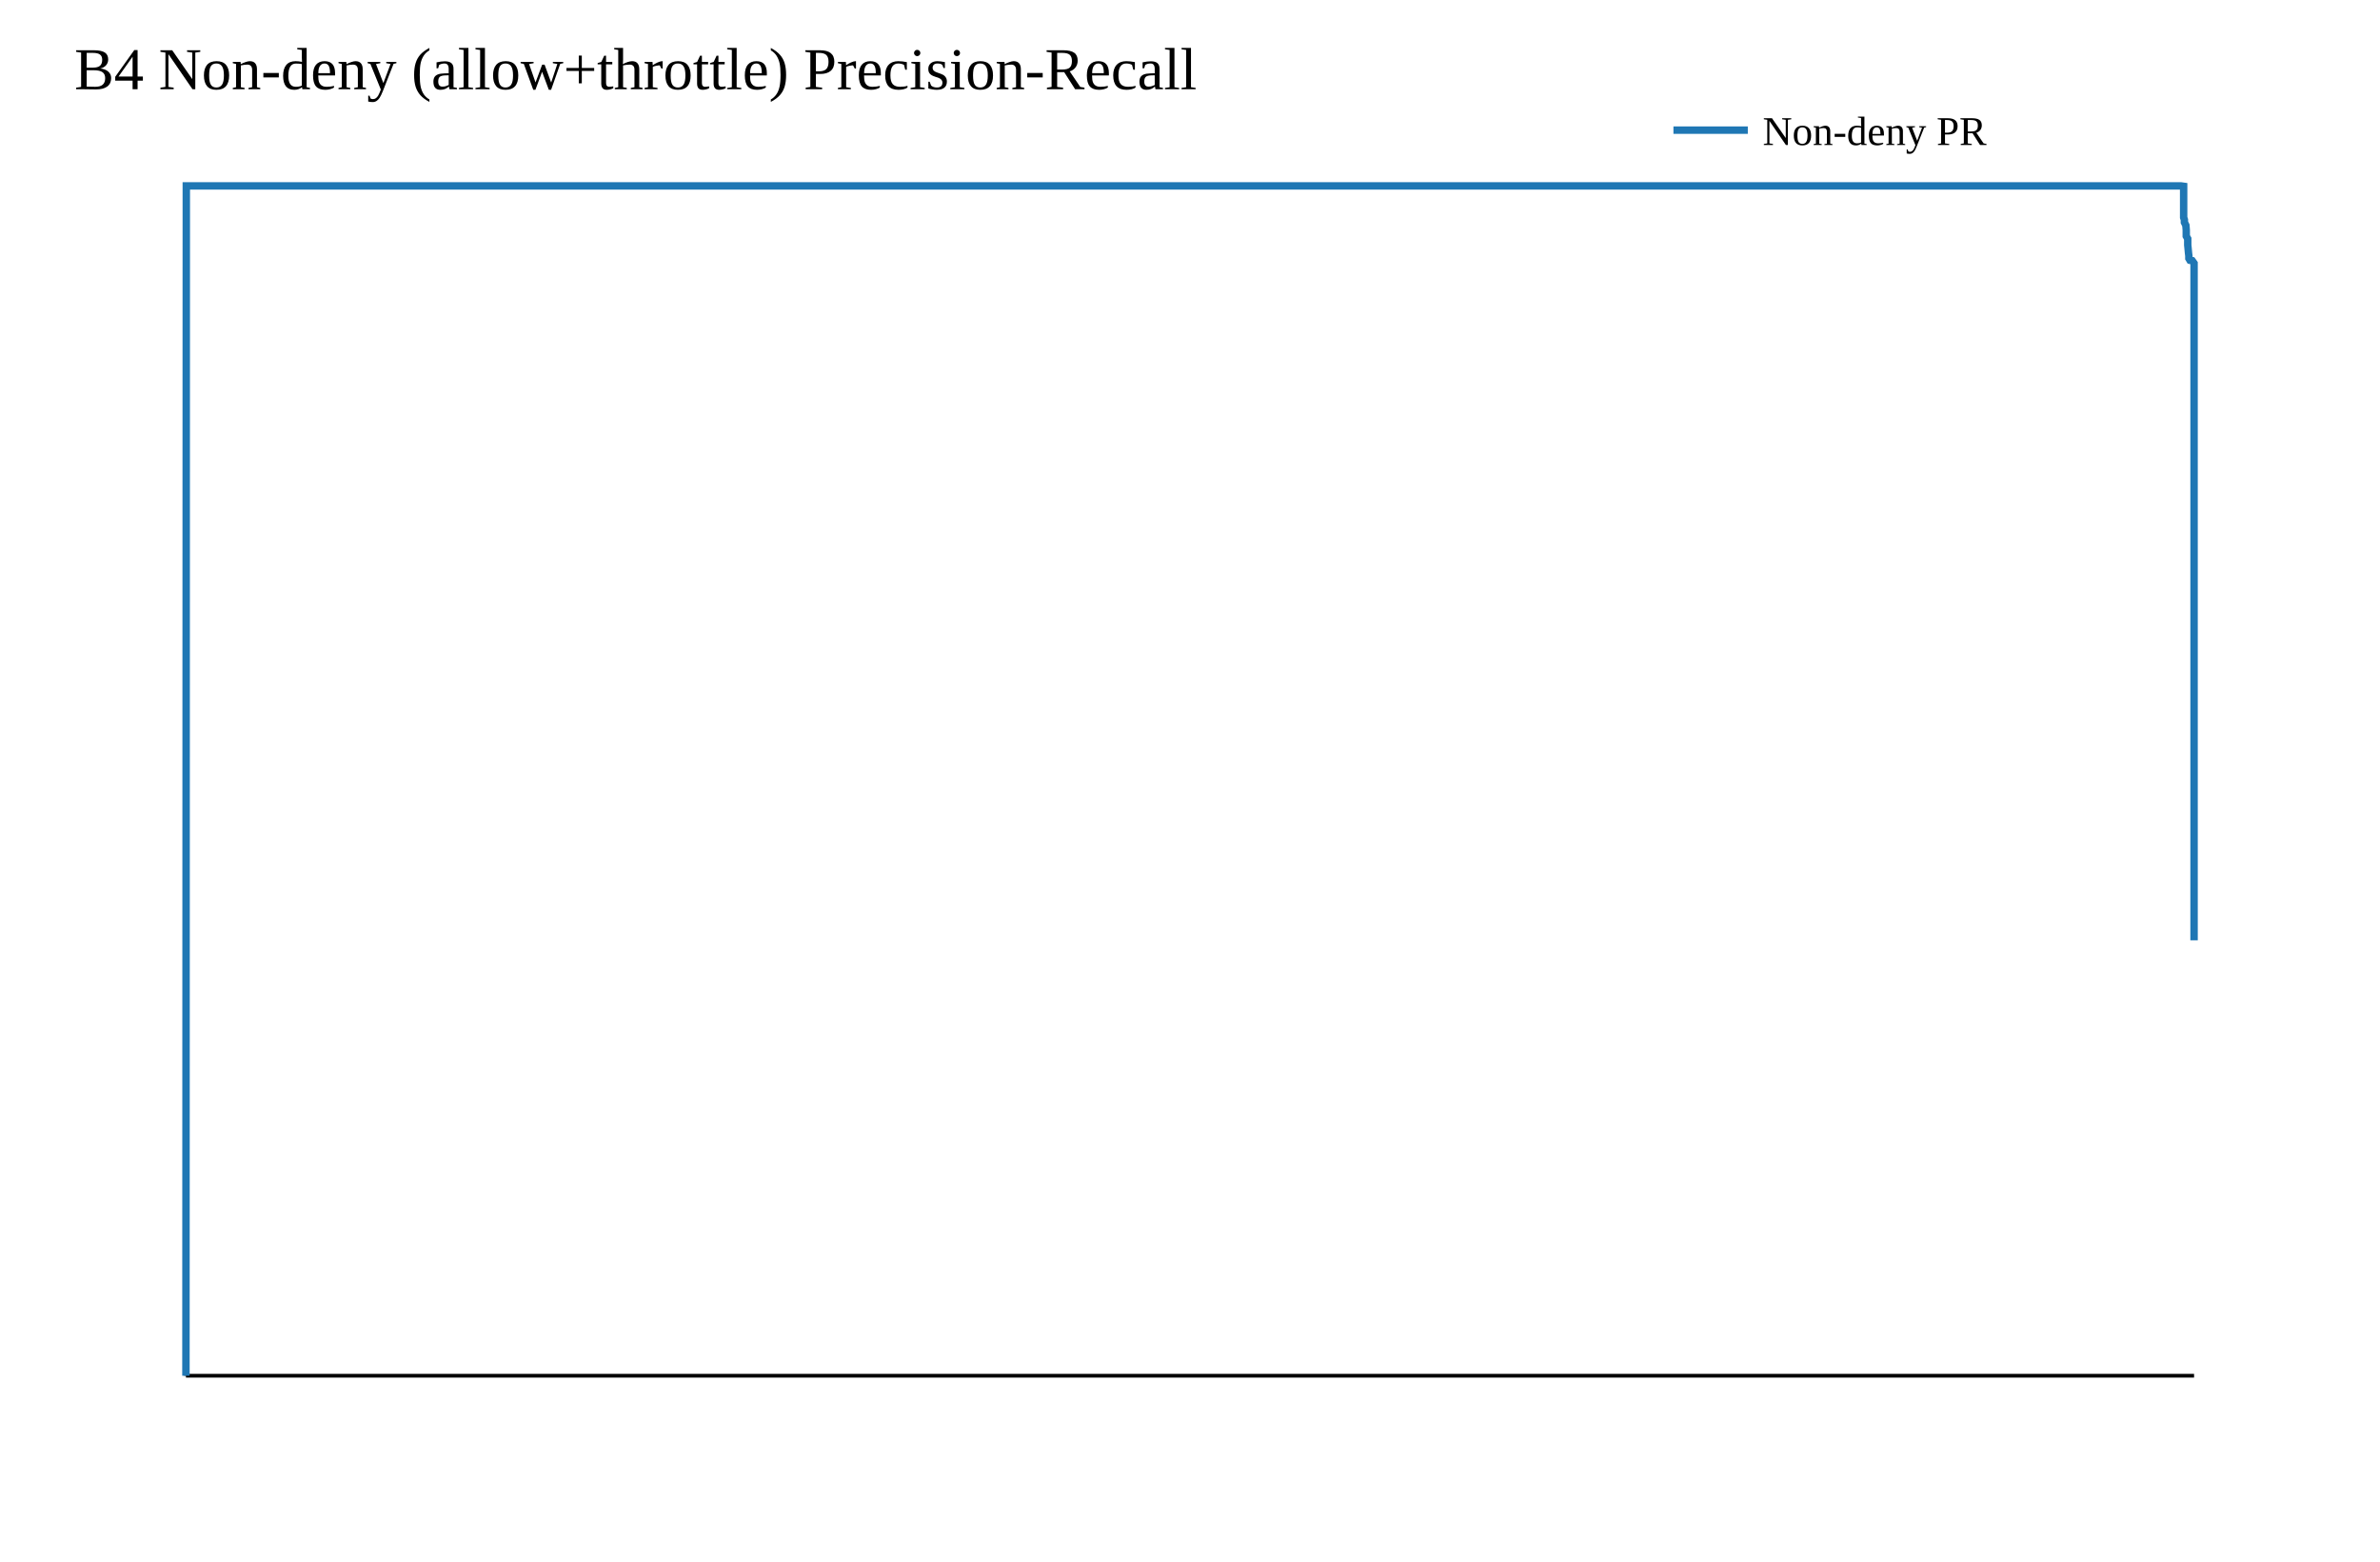
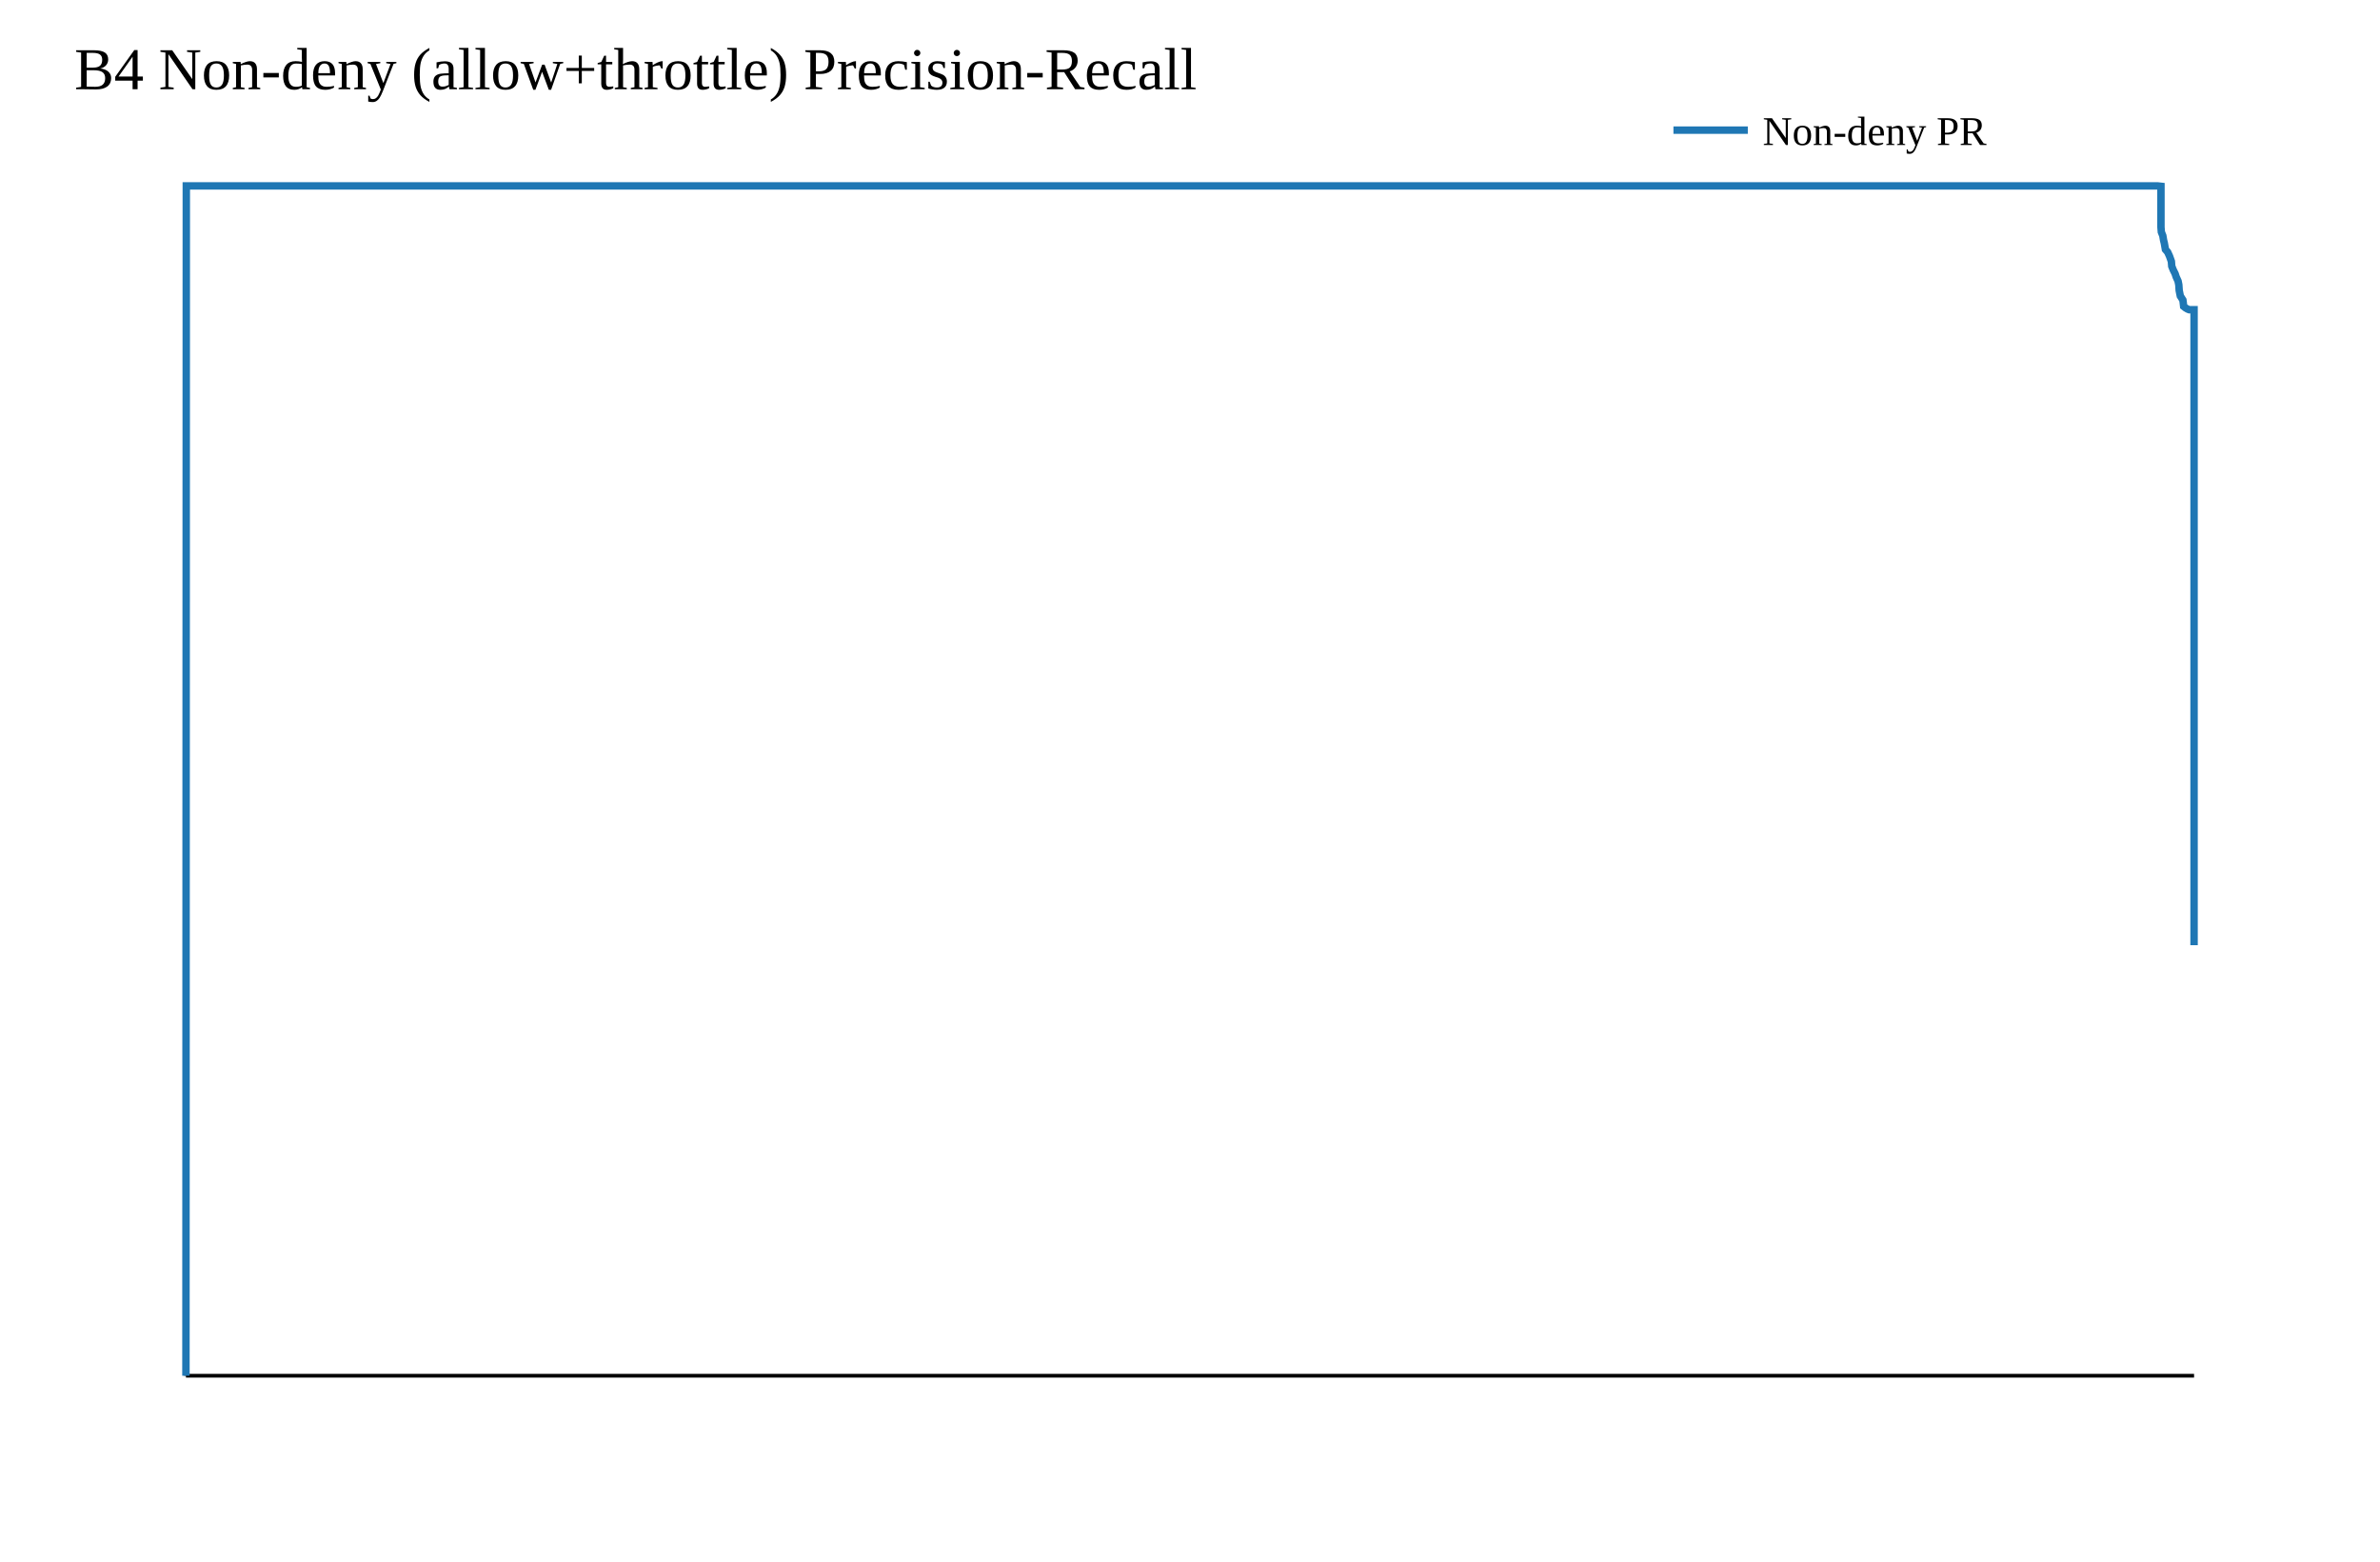
<svg xmlns="http://www.w3.org/2000/svg" width="640" height="420">
  <text x="20" y="24" font-size="16">B4 Non-deny (allow+throttle) Precision-Recall</text>
  <line x1="50" y1="370" x2="590" y2="370" stroke="black" />
  <line x1="50" y1="370" x2="50" y2="50" stroke="black" />
-   <polyline fill="none" stroke="#1f77b4" stroke-width="2" points="50.0,370.0 50.1,50.0 51.0,50.0 52.1,50.0 53.2,50.0 54.1,50.0 54.9,50.0 56.4,50.0 58.4,50.0 62.0,50.0 65.3,50.0 70.1,50.0 74.2,50.0 77.0,50.0 80.0,50.0 83.4,50.0 86.6,50.0 89.2,50.0 92.2,50.0 94.3,50.0 96.7,50.0 99.9,50.0 102.9,50.0 106.5,50.0 109.3,50.0 112.3,50.0 115.5,50.0 118.9,50.0 121.9,50.0 125.2,50.0 128.8,50.0 131.6,50.0 135.0,50.0 138.9,50.0 141.5,50.0 144.6,50.0 150.3,50.0 154.1,50.0 158.6,50.0 160.7,50.0 163.0,50.0 166.2,50.0 169.7,50.0 173.9,50.0 177.4,50.0 181.9,50.0 185.4,50.0 188.6,50.0 192.8,50.0 195.9,50.0 202.3,50.0 206.0,50.0 212.8,50.0 215.1,50.0 217.6,50.0 219.7,50.0 221.9,50.0 224.9,50.0 227.7,50.0 230.5,50.0 233.5,50.0 236.7,50.0 239.9,50.0 243.1,50.0 246.2,50.0 249.8,50.0 253.1,50.0 255.4,50.0 259.3,50.0 264.8,50.0 270.4,50.0 275.8,50.0 281.3,50.0 288.4,50.0 292.9,50.0 299.5,50.0 312.5,50.0 322.3,50.0 329.4,50.0 340.3,50.0 349.3,50.0 363.0,50.0 371.9,50.0 377.9,50.0 383.2,50.0 394.8,50.0 406.0,50.0 412.7,50.0 418.2,50.0 426.5,50.0 437.0,50.0 449.1,50.0 456.8,50.0 466.2,50.0 474.5,50.0 477.2,50.0 479.3,50.0 480.9,50.0 483.0,50.0 485.1,50.0 487.8,50.0 489.3,50.0 491.6,50.0 493.1,50.0 494.9,50.0 497.1,50.0 499.0,50.0 501.8,50.0 504.2,50.0 505.5,50.0 507.1,50.0 508.2,50.0 509.7,50.0 511.9,50.0 513.7,50.0 515.6,50.0 517.9,50.0 519.5,50.0 521.2,50.0 523.8,50.0 526.0,50.0 527.5,50.0 529.5,50.0 532.7,50.0 535.4,50.0 538.5,50.0 541.3,50.0 543.9,50.0 546.5,50.0 550.8,50.0 554.0,50.0 555.3,50.0 558.1,50.0 561.3,50.0 563.6,50.0 566.4,50.0 568.5,50.0 571.3,50.0 573.8,50.0 575.7,50.0 577.2,50.0 579.6,50.0 581.6,50.0 583.6,50.0 584.6,50.0 585.4,50.0 586.5,50.0 587.2,50.1 587.2,50.7 587.2,51.6 587.2,52.7 587.2,53.7 587.2,54.8 587.2,55.7 587.2,56.6 587.2,57.5 587.2,58.5 587.4,59.1 587.4,59.8 587.8,60.6 587.9,61.9 587.9,62.9 587.9,63.5 588.3,64.2 588.3,65.3 588.3,65.9 588.4,66.9 588.5,68.0 588.6,68.8 588.6,69.5 588.9,70.0 589.5,70.1 590.0,70.8 590.0,72.4 590.0,74.2 590.0,77.0 590.0,79.1 590.0,84.8 590.0,93.7 590.0,101.5 590.0,108.7 590.0,117.7 590.0,127.3 590.0,138.3 590.0,148.3 590.0,155.8 590.0,164.7 590.0,170.4 590.0,176.8 590.0,180.6 590.0,184.4 590.0,190.1 590.0,195.6 590.0,201.0 590.0,205.1 590.0,208.1 590.0,211.2 590.0,215.0 590.0,218.4 590.0,221.3 590.0,224.5 590.0,227.5 590.0,230.7 590.0,233.1 590.0,235.4 590.0,237.3 590.0,238.1 590.0,238.4 590.0,238.6 590.0,238.9 590.0,239.2 590.0,239.4 590.0,252.9 590.0,252.9" />
+   <polyline fill="none" stroke="#1f77b4" stroke-width="2" points="50.0,370.0 50.1,50.0 51.0,50.0 52.1,50.0 53.2,50.0 54.0,50.0 54.9,50.0 56.2,50.0 58.3,50.0 61.8,50.0 65.1,50.0 69.9,50.0 74.3,50.0 77.3,50.0 79.9,50.0 83.4,50.0 86.4,50.0 89.4,50.0 91.9,50.0 94.1,50.0 96.4,50.0 99.7,50.0 103.0,50.0 106.2,50.0 109.0,50.0 111.8,50.0 115.5,50.0 118.4,50.0 121.3,50.0 125.0,50.0 128.6,50.0 131.8,50.0 134.5,50.0 138.3,50.0 141.3,50.0 144.0,50.0 149.8,50.0 156.8,50.0 158.6,50.0 161.2,50.0 163.4,50.0 167.6,50.0 171.0,50.0 175.1,50.0 178.8,50.0 183.0,50.0 186.3,50.0 190.5,50.0 193.6,50.0 199.4,50.0 203.7,50.0 209.3,50.0 212.6,50.0 215.2,50.0 217.2,50.0 219.3,50.0 222.2,50.0 224.6,50.0 228.0,50.0 230.8,50.0 234.2,50.0 237.4,50.0 240.3,50.0 243.2,50.0 246.9,50.0 250.5,50.0 252.6,50.0 256.1,50.0 260.6,50.0 267.1,50.0 271.4,50.0 278.3,50.0 285.3,50.0 289.8,50.0 295.7,50.0 307.0,50.0 318.3,50.0 325.4,50.0 334.5,50.0 345.2,50.0 357.9,50.0 367.8,50.0 372.7,50.0 378.6,50.0 388.7,50.0 400.3,50.0 407.0,50.0 413.1,50.0 420.3,50.0 431.3,50.0 442.9,50.0 451.9,50.0 460.7,50.0 469.3,50.0 471.9,50.0 473.6,50.0 475.8,50.0 477.6,50.0 479.4,50.0 482.5,50.0 484.2,50.0 486.3,50.0 487.7,50.0 489.3,50.0 492.0,50.0 493.8,50.0 496.6,50.0 498.9,50.0 500.3,50.0 501.5,50.0 502.8,50.0 504.4,50.0 506.5,50.0 508.3,50.0 509.5,50.0 512.5,50.0 513.9,50.0 515.8,50.0 518.3,50.0 520.4,50.0 522.0,50.0 523.9,50.0 527.0,50.0 529.7,50.0 532.6,50.0 535.4,50.0 538.0,50.0 539.8,50.0 544.2,50.0 548.1,50.0 549.3,50.0 552.0,50.0 555.3,50.0 557.7,50.0 560.5,50.0 562.6,50.0 565.1,50.0 567.7,50.0 569.4,50.0 570.9,50.0 573.4,50.0 575.4,50.0 577.3,50.0 578.4,50.0 579.3,50.0 580.2,50.0 581.1,50.1 581.1,50.6 581.1,51.1 581.1,51.8 581.1,53.0 581.1,54.6 581.1,56.0 581.1,57.4 581.1,58.3 581.1,59.9 581.1,61.1 581.2,62.4 581.6,63.4 581.8,64.6 582.0,65.4 582.3,67.1 582.9,67.8 583.4,68.9 583.9,70.3 584.0,71.6 584.4,72.6 584.9,73.6 585.2,74.5 585.7,75.6 585.9,76.6 586.0,78.1 586.3,79.6 587.0,80.7 587.1,81.5 587.2,82.4 587.7,82.8 588.2,83.1 588.7,83.3 590.0,83.3 590.0,84.9 590.0,86.1 590.0,88.3 590.0,90.8 590.0,94.0 590.0,101.3 590.0,109.3 590.0,115.4 590.0,122.6 590.0,131.6 590.0,140.8 590.0,151.1 590.0,158.6 590.0,167.0 590.0,173.1 590.0,179.5 590.0,183.4 590.0,187.3 590.0,191.1 590.0,197.2 590.0,202.5 590.0,206.7 590.0,210.4 590.0,212.5 590.0,216.3 590.0,219.7 590.0,222.7 590.0,225.6 590.0,228.3 590.0,231.5 590.0,234.1 590.0,236.5 590.0,238.6 590.0,239.7 590.0,240.0 590.0,240.3 590.0,240.6 590.0,240.8 590.0,241.1 590.0,241.3 590.0,254.2" />
  <line x1="450" y1="35" x2="470" y2="35" stroke="#1f77b4" stroke-width="2" />
  <text x="474" y="39" font-size="11">Non-deny PR</text>
</svg>
